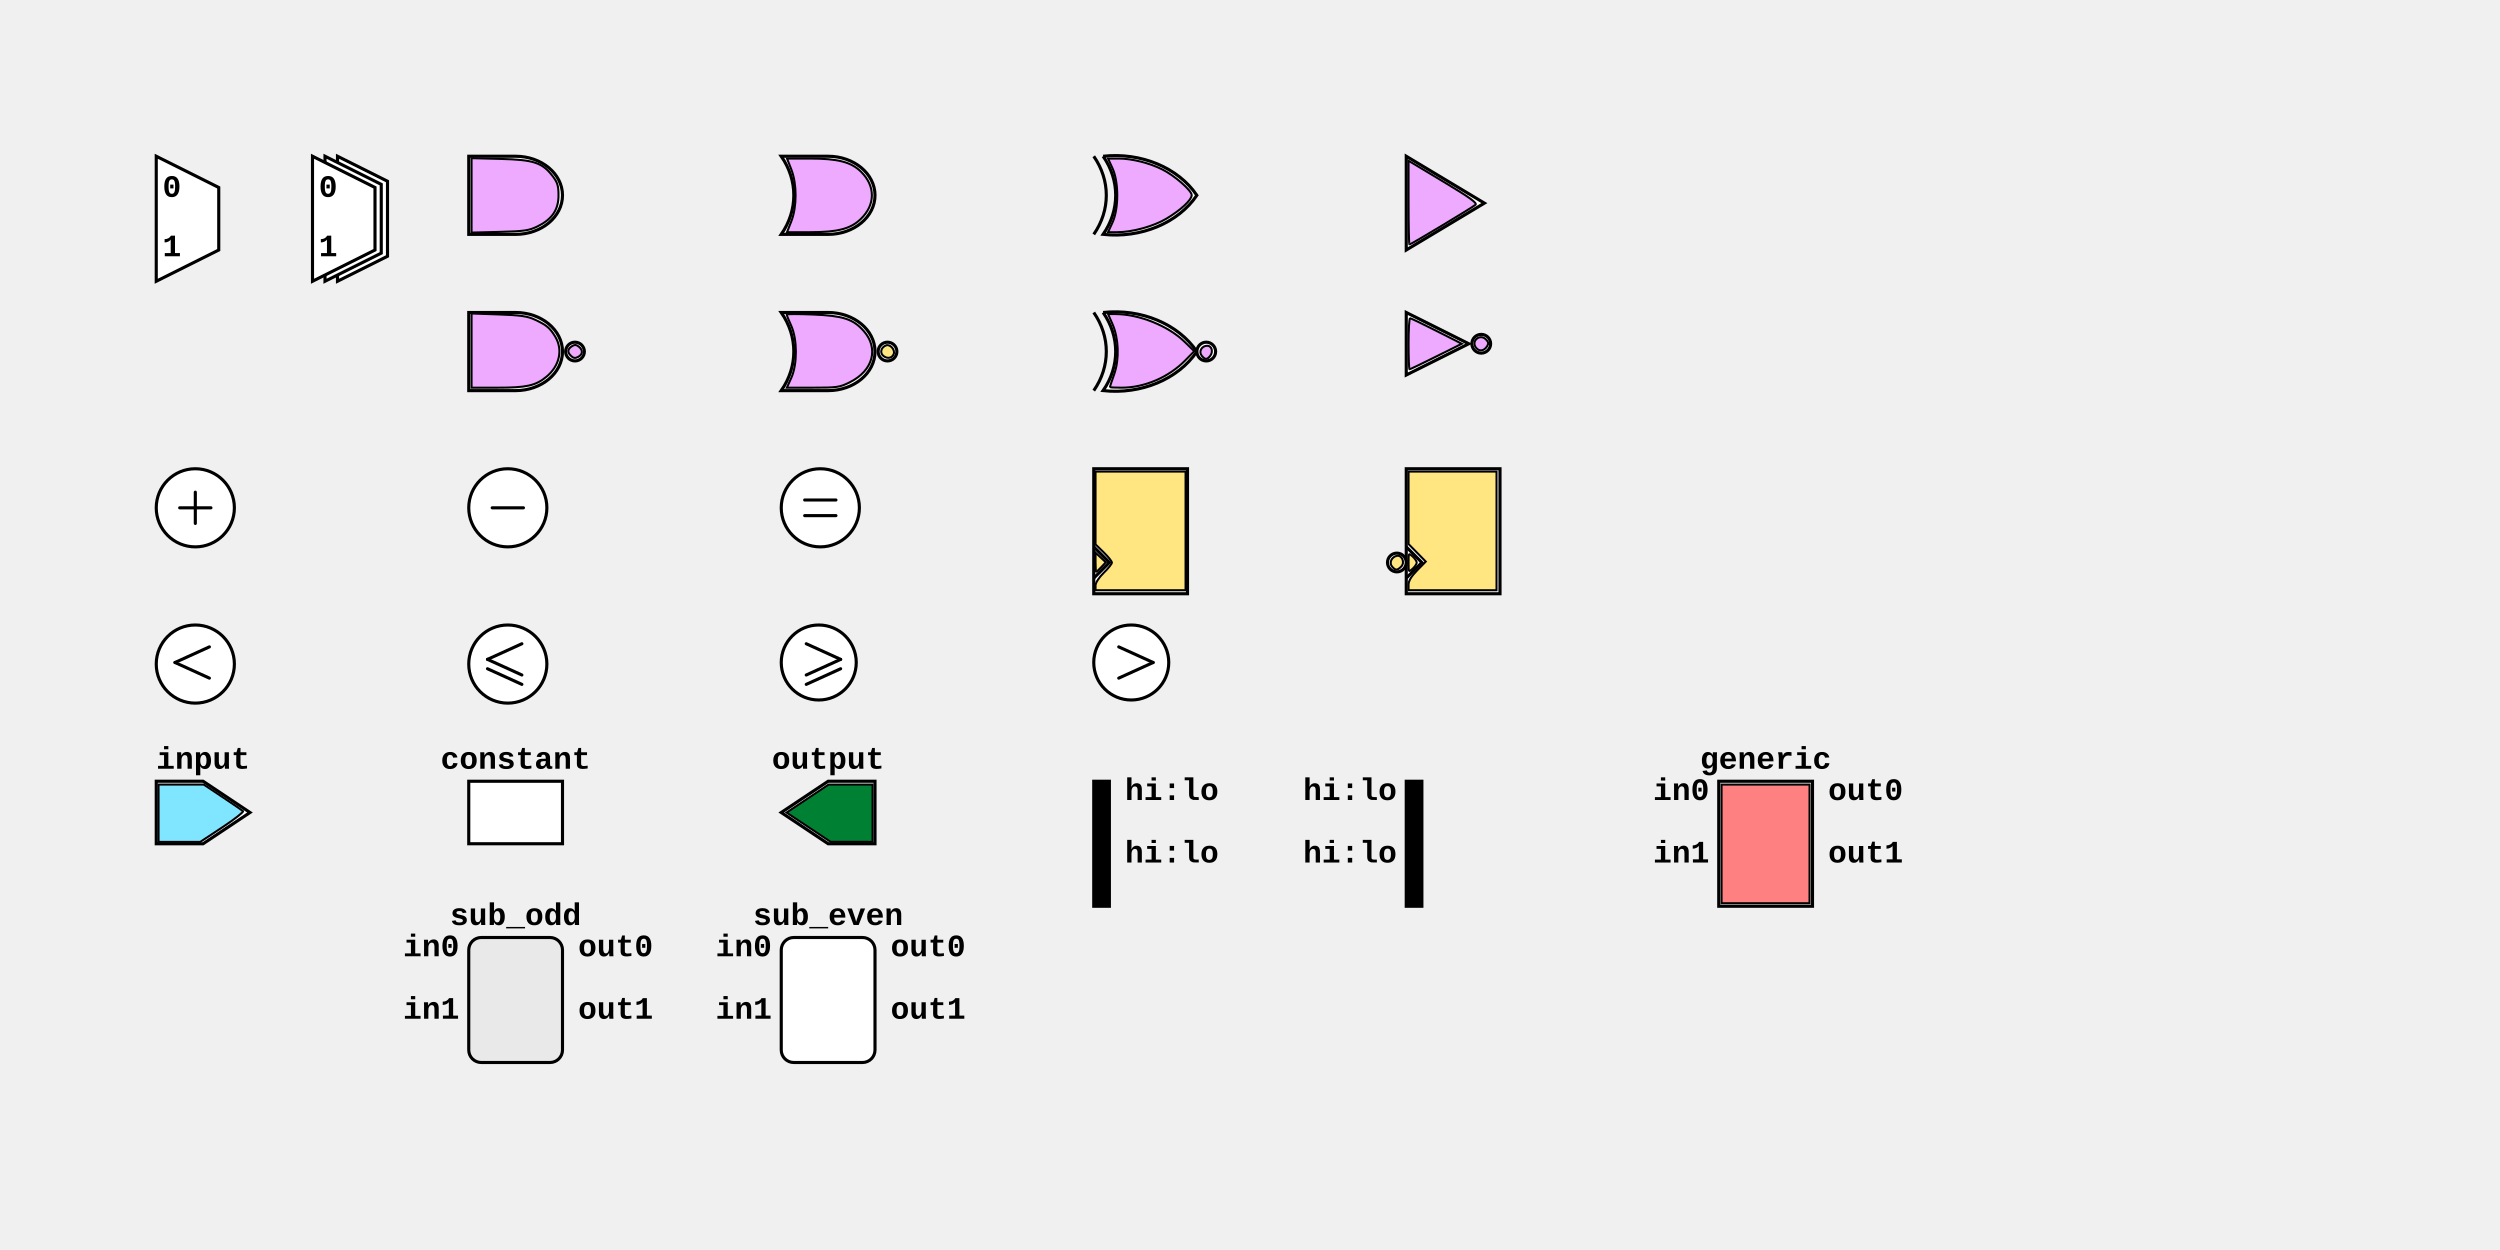
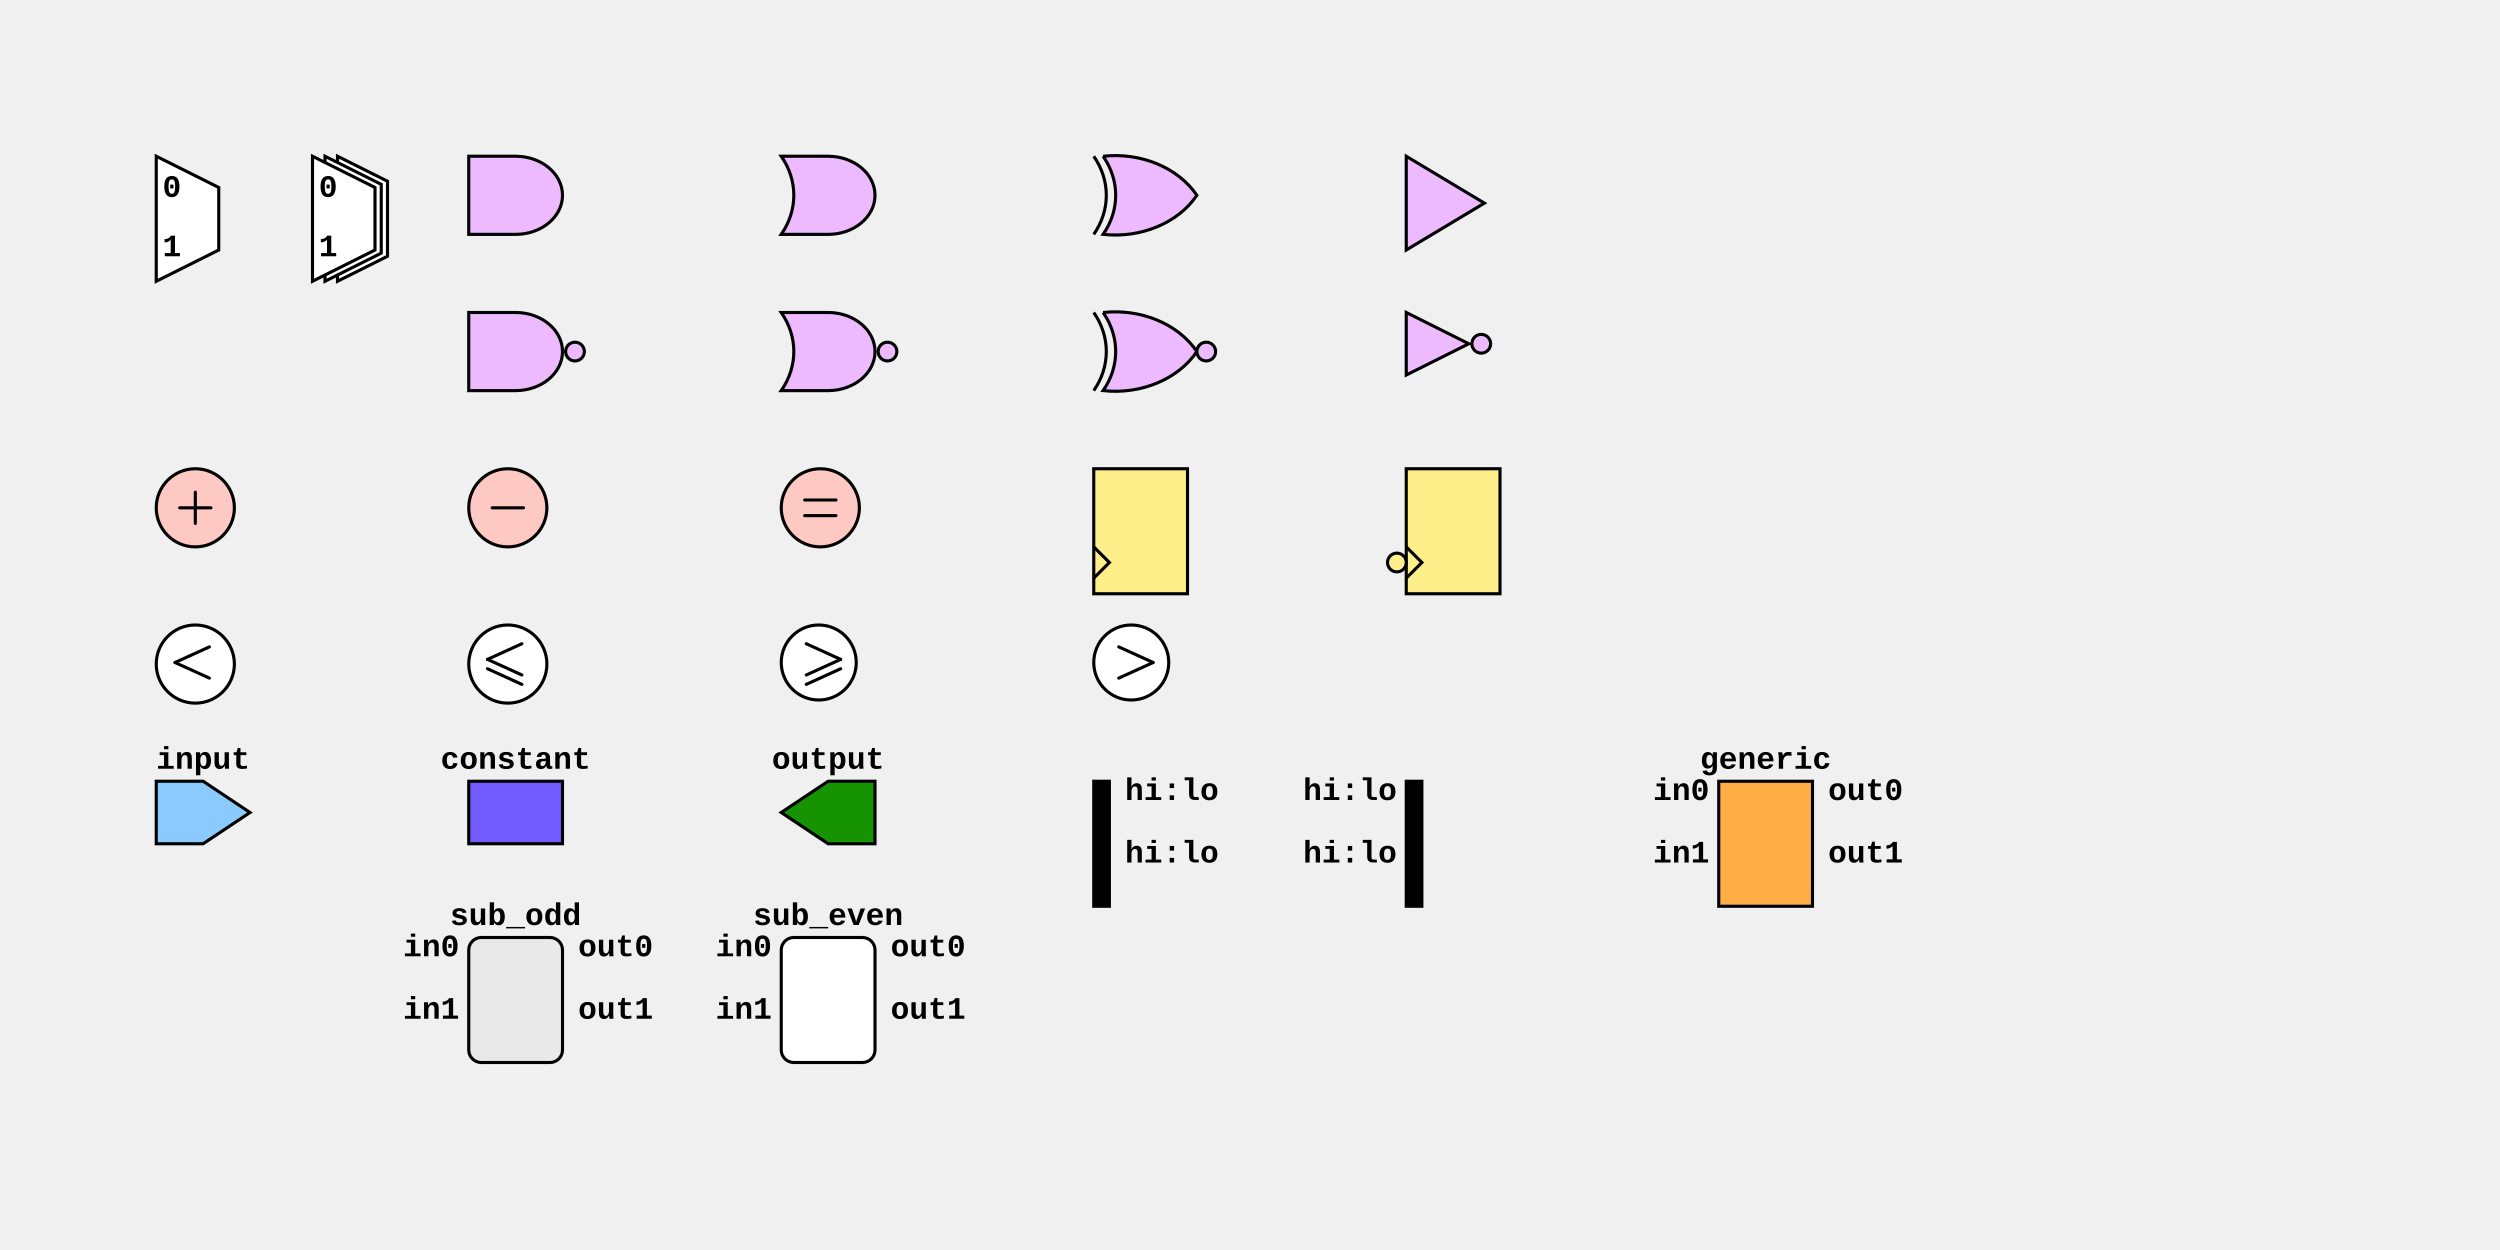
- <svg xmlns="http://www.w3.org/2000/svg" xmlns:ns1="https://github.com/nturley/netlistsvg" width="800" height="400" version="1.1" id="svg378">
-   <defs id="defs382" />
+ <svg xmlns="http://www.w3.org/2000/svg" xmlns:ns1="https://github.com/nturley/netlistsvg" width="800" height="400">
  <ns1:properties>
    <ns1:layoutEngine org.eclipse.elk.layered.spacing.nodeNodeBetweenLayers="35" org.eclipse.elk.spacing.nodeNode="35" org.eclipse.elk.layered.layering.strategy="LONGEST_PATH" />
    <ns1:low_priority_alias val="$dff" />
  </ns1:properties>
-   <style id="style2">
+   <style>
svg {
  stroke:#000;
  fill:none;
}
text {
  fill:#000;
  stroke:none;
  font-size:10px;
  font-weight: bold;
  font-family: "Courier New", monospace;
}
line {
    stroke-linecap: round;
}
.nodelabel {
  text-anchor: middle;
}
.inputPortLabel {
  text-anchor: end;
}
.splitjoinBody {
  fill:#000;
}
</style>
-   <g ns1:type="mux" transform="translate(50, 50)" ns1:width="20" ns1:height="40" id="g18">
+   <g ns1:type="mux" transform="translate(50, 50)" ns1:width="20" ns1:height="40">
    <ns1:alias val="$pmux" />
    <ns1:alias val="$mux" />
    <ns1:alias val="$_MUX_" />
-     <path d="M0,0 L20,10 L20,30 L0,40 Z" fill="#ffffff" class="$cell_id" id="path4" />
-     <text x="5" y="32" class="nodelabel $cell_id" ns1:attribute="" id="text6">1</text>
-     <text x="5" y="13" class="nodelabel $cell_id" ns1:attribute="" id="text8">0</text>
-     <g ns1:x="0" ns1:y="10" ns1:pid="A" id="g10" />
-     <g ns1:x="0" ns1:y="30" ns1:pid="B" id="g12" />
-     <g ns1:x="10" ns1:y="35" ns1:pid="S" id="g14" />
-     <g ns1:x="20" ns1:y="20" ns1:pid="Y" id="g16" />
-   </g>
-   <g ns1:type="mux-bus" transform="translate(100, 50)" ns1:width="24" ns1:height="40" id="g38">
+     <path d="M0,0 L20,10 L20,30 L0,40 Z" fill="#ffffff" class="$cell_id" />
+     <text x="5" y="32" class="nodelabel $cell_id" ns1:attribute="">1</text>
+     <text x="5" y="13" class="nodelabel $cell_id" ns1:attribute="">0</text>
+     <g ns1:x="0" ns1:y="10" ns1:pid="A" />
+     <g ns1:x="0" ns1:y="30" ns1:pid="B" />
+     <g ns1:x="10" ns1:y="35" ns1:pid="S" />
+     <g ns1:x="20" ns1:y="20" ns1:pid="Y" />
+   </g>
+   <g ns1:type="mux-bus" transform="translate(100, 50)" ns1:width="24" ns1:height="40">
    <ns1:alias val="$pmux-bus" />
    <ns1:alias val="$mux-bus" />
    <ns1:alias val="$_MUX_-bus" />
-     <path d="M8,2 L8,0 L24,8 L24,32 L8,40 L8,38" fill="#ffffff" class="$cell_id" id="path20" />
-     <path d="M4,2 L4,0 L22,9 L22,31 L4,40 L4,38" fill="#ffffff" class="$cell_id" id="path22" />
-     <path d="M0,0 L20,10 L20,30 L0,40 Z" fill="#ffffff" class="$cell_id" id="path24" />
-     <text x="5" y="32" class="nodelabel $cell_id" ns1:attribute="" id="text26">1</text>
-     <text x="5" y="13" class="nodelabel $cell_id" ns1:attribute="" id="text28">0</text>
-     <g ns1:x="-1" ns1:y="10" ns1:pid="A" id="g30" />
-     <g ns1:x="-1" ns1:y="30" ns1:pid="B" id="g32" />
-     <g ns1:x="12" ns1:y="38" ns1:pid="S" id="g34" />
-     <g ns1:x="24.5" ns1:y="20" ns1:pid="Y" id="g36" />
-   </g>
-   <g ns1:type="tribuf" transform="translate(450, 50)" ns1:width="15" ns1:height="30" id="g48">
+     <path d="M8,2 L8,0 L24,8 L24,32 L8,40 L8,38" fill="#ffffff" class="$cell_id" />
+     <path d="M4,2 L4,0 L22,9 L22,31 L4,40 L4,38" fill="#ffffff" class="$cell_id" />
+     <path d="M0,0 L20,10 L20,30 L0,40 Z" fill="#ffffff" class="$cell_id" />
+     <text x="5" y="32" class="nodelabel $cell_id" ns1:attribute="">1</text>
+     <text x="5" y="13" class="nodelabel $cell_id" ns1:attribute="">0</text>
+     <g ns1:x="-1" ns1:y="10" ns1:pid="A" />
+     <g ns1:x="-1" ns1:y="30" ns1:pid="B" />
+     <g ns1:x="12" ns1:y="38" ns1:pid="S" />
+     <g ns1:x="24.5" ns1:y="20" ns1:pid="Y" />
+   </g>
+   <g ns1:type="tribuf" transform="translate(450, 50)" ns1:width="15" ns1:height="30">
    <ns1:alias val="$tribuf" />
    <ns1:alias val="$_TRIBUF_" />
    <ns1:alias val="tribuf-bus" />
    <ns1:alias val="$tribuf-bus" />
    <ns1:alias val="$_TRIBUF_-bus" />
-     <path d="M0,0 L25,15 L0,30 Z" fill="#ffffff" class="$cell_id" id="path40" />
-     <g ns1:x="0" ns1:y="15" ns1:pid="A" id="g42" />
-     <g ns1:x="11" ns1:y="6" ns1:pid="EN" id="g44" />
-     <g ns1:x="25" ns1:y="15" ns1:pid="Y" id="g46" />
-   </g>
-   <g ns1:type="and" transform="translate(150,50)" ns1:width="30" ns1:height="25" id="g58">
+     <path d="M0,0 L25,15 L0,30 Z" fill="#eebaff" class="$cell_id" />
+     <g ns1:x="0" ns1:y="15" ns1:pid="A" />
+     <g ns1:x="11" ns1:y="6" ns1:pid="EN" />
+     <g ns1:x="25" ns1:y="15" ns1:pid="Y" />
+   </g>
+   <g ns1:type="and" transform="translate(150,50)" ns1:width="30" ns1:height="25">
    <ns1:alias val="$and" />
    <ns1:alias val="$logic_and" />
    <ns1:alias val="$_AND_" />
-     <path d="M0,0 L0,25 L15,25 A15 12.5 0 0 0 15,0 Z" fill="#ffffff" class="$cell_id" id="path50" />
-     <g ns1:x="0" ns1:y="5" ns1:pid="A" id="g52" />
-     <g ns1:x="0" ns1:y="20" ns1:pid="B" id="g54" />
-     <g ns1:x="30" ns1:y="12.5" ns1:pid="Y" id="g56" />
-   </g>
-   <g ns1:type="nand" transform="translate(150,100)" ns1:width="30" ns1:height="25" id="g70">
+     <path d="M0,0 L0,25 L15,25 A15 12.5 0 0 0 15,0 Z" fill="#eebaff" class="$cell_id" />
+     <g ns1:x="0" ns1:y="5" ns1:pid="A" />
+     <g ns1:x="0" ns1:y="20" ns1:pid="B" />
+     <g ns1:x="30" ns1:y="12.5" ns1:pid="Y" />
+   </g>
+   <g ns1:type="nand" transform="translate(150,100)" ns1:width="30" ns1:height="25">
    <ns1:alias val="$nand" />
    <ns1:alias val="$logic_nand" />
    <ns1:alias val="$_NAND_" />
    <ns1:alias val="$_ANDNOT_" />
-     <path d="M0,0 L0,25 L15,25 A15 12.5 0 0 0 15,0 Z" fill="#ffffff" class="$cell_id" id="path60" />
-     <circle cx="34" cy="12.5" r="3" fill="#ffffff" class="$cell_id" id="circle62" />
-     <g ns1:x="0" ns1:y="5" ns1:pid="A" id="g64" />
-     <g ns1:x="0" ns1:y="20" ns1:pid="B" id="g66" />
-     <g ns1:x="36" ns1:y="12.5" ns1:pid="Y" id="g68" />
-   </g>
-   <g ns1:type="or" transform="translate(250,50)" ns1:width="30" ns1:height="25" id="g80">
+     <path d="M0,0 L0,25 L15,25 A15 12.5 0 0 0 15,0 Z" fill="#eebaff" class="$cell_id" />
+     <circle cx="34" cy="12.5" r="3" fill="#eebaff" class="$cell_id" />
+     <g ns1:x="0" ns1:y="5" ns1:pid="A" />
+     <g ns1:x="0" ns1:y="20" ns1:pid="B" />
+     <g ns1:x="36" ns1:y="12.5" ns1:pid="Y" />
+   </g>
+   <g ns1:type="or" transform="translate(250,50)" ns1:width="30" ns1:height="25">
    <ns1:alias val="$or" />
    <ns1:alias val="$logic_or" />
    <ns1:alias val="$_OR_" />
-     <path d="M0,25 L0,25 L15,25 A15 12.5 0 0 0 15,0 L0,0 A30 25 0 0 1 0,25 Z" fill="#ffffff" class="$cell_id" id="path72" />
-     <g ns1:x="2" ns1:y="5" ns1:pid="A" id="g74" />
-     <g ns1:x="2" ns1:y="20" ns1:pid="B" id="g76" />
-     <g ns1:x="30" ns1:y="12.5" ns1:pid="Y" id="g78" />
-   </g>
-   <g ns1:type="reduce_nor" transform="translate(250, 100)" ns1:width="33" ns1:height="25" id="g92">
+     <path d="M0,25 L0,25 L15,25 A15 12.5 0 0 0 15,0 L0,0 A30 25 0 0 1 0,25 Z" fill="#eebaff" class="$cell_id" />
+     <g ns1:x="2" ns1:y="5" ns1:pid="A" />
+     <g ns1:x="2" ns1:y="20" ns1:pid="B" />
+     <g ns1:x="30" ns1:y="12.5" ns1:pid="Y" />
+   </g>
+   <g ns1:type="reduce_nor" transform="translate(250, 100)" ns1:width="33" ns1:height="25">
    <ns1:alias val="$nor" />
    <ns1:alias val="$reduce_nor" />
    <ns1:alias val="$_NOR_" />
    <ns1:alias val="$_ORNOT_" />
-     <path d="M0,25 L0,25 L15,25 A15 12.5 0 0 0 15,0 L0,0 A30 25 0 0 1 0,25 Z" fill="#ffffff" class="$cell_id" id="path82" />
-     <circle cx="34" cy="12.5" r="3" fill="#ffffff" class="$cell_id" id="circle84" />
-     <g ns1:x="2" ns1:y="5" ns1:pid="A" id="g86" />
-     <g ns1:x="2" ns1:y="20" ns1:pid="B" id="g88" />
-     <g ns1:x="36" ns1:y="12.5" ns1:pid="Y" id="g90" />
-   </g>
-   <g ns1:type="reduce_xor" transform="translate(350, 50)" ns1:width="33" ns1:height="25" id="g104">
+     <path d="M0,25 L0,25 L15,25 A15 12.5 0 0 0 15,0 L0,0 A30 25 0 0 1 0,25 Z" fill="#eebaff" class="$cell_id" />
+     <circle cx="34" cy="12.5" r="3" fill="#eebaff" class="$cell_id" />
+     <g ns1:x="2" ns1:y="5" ns1:pid="A" />
+     <g ns1:x="2" ns1:y="20" ns1:pid="B" />
+     <g ns1:x="36" ns1:y="12.5" ns1:pid="Y" />
+   </g>
+   <g ns1:type="reduce_xor" transform="translate(350, 50)" ns1:width="33" ns1:height="25">
    <ns1:alias val="$xor" />
    <ns1:alias val="$reduce_xor" />
    <ns1:alias val="$_XOR_" />
-     <path d="M3,0 A30 25 0 0 1 3,25 A30 25 0 0 0 33,12.5 A30 25 0 0 0 3,0" fill="#ffffff" class="$cell_id" id="path94" />
-     <path d="M0,0 A30 25 0 0 1 0,25" class="$cell_id" id="path96" />
-     <g ns1:x="2" ns1:y="5" ns1:pid="A" id="g98" />
-     <g ns1:x="2" ns1:y="20" ns1:pid="B" id="g100" />
-     <g ns1:x="33" ns1:y="12.5" ns1:pid="Y" id="g102" />
-   </g>
-   <g ns1:type="reduce_nxor" transform="translate(350, 100)" ns1:width="33" ns1:height="25" id="g118">
+     <path d="M3,0 A30 25 0 0 1 3,25 A30 25 0 0 0 33,12.5 A30 25 0 0 0 3,0" fill="#eebaff" class="$cell_id" />
+     <path d="M0,0 A30 25 0 0 1 0,25" class="$cell_id" />
+     <g ns1:x="2" ns1:y="5" ns1:pid="A" />
+     <g ns1:x="2" ns1:y="20" ns1:pid="B" />
+     <g ns1:x="33" ns1:y="12.5" ns1:pid="Y" />
+   </g>
+   <g ns1:type="reduce_nxor" transform="translate(350, 100)" ns1:width="33" ns1:height="25">
    <ns1:alias val="$xnor" />
    <ns1:alias val="$reduce_xnor" />
    <ns1:alias val="$_XNOR_" />
-     <path d="M3,0 A30 25 0 0 1 3,25 A30 25 0 0 0 33,12.5 A30 25 0 0 0 3,0" fill="#ffffff" class="$cell_id" id="path106" />
-     <path d="M0,0 A30 25 0 0 1 0,25" class="$cell_id" id="path108" />
-     <circle cx="36" cy="12.5" r="3" fill="#ffffff" class="$cell_id" id="circle110" />
-     <g ns1:x="2" ns1:y="5" ns1:pid="A" id="g112" />
-     <g ns1:x="2" ns1:y="20" ns1:pid="B" id="g114" />
-     <g ns1:x="38" ns1:y="12.5" ns1:pid="Y" id="g116" />
-   </g>
-   <g ns1:type="not" transform="translate(450,100)" ns1:width="30" ns1:height="20" id="g128">
+     <path d="M3,0 A30 25 0 0 1 3,25 A30 25 0 0 0 33,12.5 A30 25 0 0 0 3,0" fill="#eebaff" class="$cell_id" />
+     <path d="M0,0 A30 25 0 0 1 0,25" class="$cell_id" />
+     <circle cx="36" cy="12.5" r="3" fill="#eebaff" class="$cell_id" />
+     <g ns1:x="2" ns1:y="5" ns1:pid="A" />
+     <g ns1:x="2" ns1:y="20" ns1:pid="B" />
+     <g ns1:x="38" ns1:y="12.5" ns1:pid="Y" />
+   </g>
+   <g ns1:type="not" transform="translate(450,100)" ns1:width="30" ns1:height="20">
    <ns1:alias val="$_NOT_" />
    <ns1:alias val="$not" />
    <ns1:alias val="$logic_not" />
-     <path d="M0,0 L0,20 L20,10 Z" fill="#ffffff" class="$cell_id" id="path120" />
-     <circle cx="24" cy="10" r="3" fill="#ffffff" class="$cell_id" id="circle122" />
-     <g ns1:x="-1" ns1:y="10" ns1:pid="A" id="g124" />
-     <g ns1:x="27" ns1:y="10" ns1:pid="Y" id="g126" />
-   </g>
-   <g ns1:type="add" transform="translate(50, 150)" ns1:width="25" ns1:height="25" id="g142">
+     <path d="M0,0 L0,20 L20,10 Z" fill="#eebaff" class="$cell_id" />
+     <circle cx="24" cy="10" r="3" fill="#eebaff" class="$cell_id" />
+     <g ns1:x="-1" ns1:y="10" ns1:pid="A" />
+     <g ns1:x="27" ns1:y="10" ns1:pid="Y" />
+   </g>
+   <g ns1:type="add" transform="translate(50, 150)" ns1:width="25" ns1:height="25">
    <ns1:alias val="$add" />
-     <circle r="12.5" cx="12.5" cy="12.5" fill="#ffffff" class="$cell_id" id="circle130" />
-     <line x1="7.5" x2="17.5" y1="12.5" y2="12.5" class="$cell_id" id="line132" />
-     <line x1="12.5" x2="12.5" y1="7.5" y2="17.5" class="$cell_id" id="line134" />
-     <g ns1:x="2" ns1:y="5" ns1:pid="A" id="g136" />
-     <g ns1:x="2" ns1:y="20" ns1:pid="B" id="g138" />
-     <g ns1:x="26" ns1:y="12.5" ns1:pid="Y" id="g140" />
-   </g>
-   <g ns1:type="sub" transform="translate(150,150)" ns1:width="25" ns1:height="25" id="g154">
+     <circle r="12.5" cx="12.5" cy="12.5" fill="#ffc9c3" class="$cell_id" />
+     <line x1="7.5" x2="17.5" y1="12.5" y2="12.5" class="$cell_id" />
+     <line x1="12.5" x2="12.5" y1="7.5" y2="17.5" class="$cell_id" />
+     <g ns1:x="2" ns1:y="5" ns1:pid="A" />
+     <g ns1:x="2" ns1:y="20" ns1:pid="B" />
+     <g ns1:x="26" ns1:y="12.5" ns1:pid="Y" />
+   </g>
+   <g ns1:type="sub" transform="translate(150,150)" ns1:width="25" ns1:height="25">
    <ns1:alias val="$sub" />
-     <circle r="12.5" cx="12.5" cy="12.5" fill="#ffffff" class="$cell_id" id="circle144" />
-     <line x1="7.5" x2="17.5" y1="12.5" y2="12.5" class="$cell_id" id="line146" />
-     <g ns1:x="2" ns1:y="5" ns1:pid="A" id="g148" />
-     <g ns1:x="2" ns1:y="20" ns1:pid="B" id="g150" />
-     <g ns1:x="25" ns1:y="12.5" ns1:pid="Y" id="g152" />
-   </g>
-   <g ns1:type="eq" transform="translate(250,150)" ns1:width="25" ns1:height="25" id="g168">
+     <circle r="12.5" cx="12.5" cy="12.5" fill="#ffc9c3" class="$cell_id" />
+     <line x1="7.5" x2="17.5" y1="12.5" y2="12.5" class="$cell_id" />
+     <g ns1:x="2" ns1:y="5" ns1:pid="A" />
+     <g ns1:x="2" ns1:y="20" ns1:pid="B" />
+     <g ns1:x="25" ns1:y="12.5" ns1:pid="Y" />
+   </g>
+   <g ns1:type="eq" transform="translate(250,150)" ns1:width="25" ns1:height="25">
    <ns1:alias val="$eq" />
-     <circle r="12.5" cx="12.5" cy="12.5" fill="#ffffff" class="$cell_id" id="circle156" />
-     <line x1="7.5" x2="17.5" y1="10" y2="10" class="$cell_id" id="line158" />
-     <line x1="7.5" x2="17.5" y1="15" y2="15" class="$cell_id" id="line160" />
-     <g ns1:x="2" ns1:y="5" ns1:pid="A" id="g162" />
-     <g ns1:x="2" ns1:y="20" ns1:pid="B" id="g164" />
-     <g ns1:x="25" ns1:y="12.5" ns1:pid="Y" id="g166" />
-   </g>
-   <g ns1:type="dff" transform="translate(350,150)" ns1:width="30" ns1:height="40" id="g182">
+     <circle r="12.5" cx="12.5" cy="12.5" fill="#ffc9c3" class="$cell_id" />
+     <line x1="7.5" x2="17.5" y1="10" y2="10" class="$cell_id" />
+     <line x1="7.5" x2="17.5" y1="15" y2="15" class="$cell_id" />
+     <g ns1:x="2" ns1:y="5" ns1:pid="A" />
+     <g ns1:x="2" ns1:y="20" ns1:pid="B" />
+     <g ns1:x="25" ns1:y="12.5" ns1:pid="Y" />
+   </g>
+   <g ns1:type="dff" transform="translate(350,150)" ns1:width="30" ns1:height="40">
    <ns1:alias val="$dff" />
    <ns1:alias val="$_DFF_" />
    <ns1:alias val="$_DFF_P_" />
    <ns1:alias val="dff-bus" />
    <ns1:alias val="$dff-bus" />
    <ns1:alias val="$_DFF_-bus" />
    <ns1:alias val="$_DFF_P_-bus" />
-     <rect width="30" height="40" x="0" y="0" fill="#ffffff" class="$cell_id" id="rect170" />
-     <path d="M0,35 L5,30 L0,25" class="$cell_id" id="path172" />
-     <g ns1:x="31" ns1:y="10" ns1:pid="Q" id="g174" />
-     <g ns1:x="-1" ns1:y="30" ns1:pid="CLK" id="g176" />
-     <g ns1:x="-1" ns1:y="30" ns1:pid="C" id="g178" />
-     <g ns1:x="-1" ns1:y="10" ns1:pid="D" id="g180" />
-   </g>
-   <g ns1:type="dffn" transform="translate(450,150)" ns1:width="30" ns1:height="40" id="g198">
+     <rect width="30" height="40" x="0" y="0" fill="#ffef8b" class="$cell_id" />
+     <path d="M0,35 L5,30 L0,25" class="$cell_id" />
+     <g ns1:x="31" ns1:y="10" ns1:pid="Q" />
+     <g ns1:x="-1" ns1:y="30" ns1:pid="CLK" />
+     <g ns1:x="-1" ns1:y="30" ns1:pid="C" />
+     <g ns1:x="-1" ns1:y="10" ns1:pid="D" />
+   </g>
+   <g ns1:type="dffn" transform="translate(450,150)" ns1:width="30" ns1:height="40">
    <ns1:alias val="$_DFF_N_" />
    <ns1:alias val="dffn-bus" />
    <ns1:alias val="$_DFF_N_-bus" />
-     <rect width="30" height="40" x="0" y="0" fill="#ffffff" class="$cell_id" id="rect184" />
-     <path d="M0,35 L5,30 L0,25" class="$cell_id" id="path186" />
-     <circle cx="-3" cy="30" r="3" fill="#ffffff" class="$cell_id" id="circle188" />
-     <g ns1:x="30" ns1:y="10" ns1:pid="Q" id="g190" />
-     <g ns1:x="-6" ns1:y="30" ns1:pid="CLK" id="g192" />
-     <g ns1:x="-6" ns1:y="30" ns1:pid="C" id="g194" />
-     <g ns1:x="0" ns1:y="10" ns1:pid="D" id="g196" />
-   </g>
-   <g ns1:type="lt" transform="translate(50,200)" ns1:width="25" ns1:height="25" id="g212">
+     <rect width="30" height="40" x="0" y="0" fill="#ffef8b" class="$cell_id" />
+     <path d="M0,35 L5,30 L0,25" class="$cell_id" />
+     <circle cx="-3" cy="30" r="3" fill="#ffef8b" class="$cell_id" />
+     <g ns1:x="30" ns1:y="10" ns1:pid="Q" />
+     <g ns1:x="-6" ns1:y="30" ns1:pid="CLK" />
+     <g ns1:x="-6" ns1:y="30" ns1:pid="C" />
+     <g ns1:x="0" ns1:y="10" ns1:pid="D" />
+   </g>
+   <g ns1:type="lt" transform="translate(50,200)" ns1:width="25" ns1:height="25">
    <ns1:alias val="$lt" />
-     <circle r="12.5" cx="12.5" cy="12.5" fill="#ffffff" class="$cell_id" id="circle200" />
-     <line x1="6" x2="17" y1="12" y2="7" class="$cell_id" id="line202" />
-     <line x1="6" x2="17" y1="12" y2="17" class="$cell_id" id="line204" />
-     <g ns1:x="2" ns1:y="5" ns1:pid="A" id="g206" />
-     <g ns1:x="2" ns1:y="20" ns1:pid="B" id="g208" />
-     <g ns1:x="25" ns1:y="12.5" ns1:pid="Y" id="g210" />
-   </g>
-   <g ns1:type="le" transform="translate(150,200)" ns1:width="25" ns1:height="25" id="g228">
+     <circle r="12.5" cx="12.5" cy="12.5" fill="#ffffff" class="$cell_id" />
+     <line x1="6" x2="17" y1="12" y2="7" class="$cell_id" />
+     <line x1="6" x2="17" y1="12" y2="17" class="$cell_id" />
+     <g ns1:x="2" ns1:y="5" ns1:pid="A" />
+     <g ns1:x="2" ns1:y="20" ns1:pid="B" />
+     <g ns1:x="25" ns1:y="12.5" ns1:pid="Y" />
+   </g>
+   <g ns1:type="le" transform="translate(150,200)" ns1:width="25" ns1:height="25">
    <ns1:alias val="$le" />
-     <circle r="12.5" cx="12.5" cy="12.5" fill="#ffffff" class="$cell_id" id="circle214" />
-     <line x1="6" x2="17" y1="11" y2="6" class="$cell_id" id="line216" />
-     <line x1="6" x2="17" y1="11" y2="16" class="$cell_id" id="line218" />
-     <line x1="6" x2="17" y1="14" y2="19" class="$cell_id" id="line220" />
-     <g ns1:x="2" ns1:y="5" ns1:pid="A" id="g222" />
-     <g ns1:x="2" ns1:y="20" ns1:pid="B" id="g224" />
-     <g ns1:x="25" ns1:y="12.5" ns1:pid="Y" id="g226" />
-   </g>
-   <g ns1:type="ge" transform="translate(250,200)" ns1:width="25" ns1:height="25" id="g244">
+     <circle r="12.5" cx="12.5" cy="12.5" fill="#ffffff" class="$cell_id" />
+     <line x1="6" x2="17" y1="11" y2="6" class="$cell_id" />
+     <line x1="6" x2="17" y1="11" y2="16" class="$cell_id" />
+     <line x1="6" x2="17" y1="14" y2="19" class="$cell_id" />
+     <g ns1:x="2" ns1:y="5" ns1:pid="A" />
+     <g ns1:x="2" ns1:y="20" ns1:pid="B" />
+     <g ns1:x="25" ns1:y="12.5" ns1:pid="Y" />
+   </g>
+   <g ns1:type="ge" transform="translate(250,200)" ns1:width="25" ns1:height="25">
    <ns1:alias val="$ge" />
-     <circle r="12" cx="12" cy="12" fill="#ffffff" class="$cell_id" id="circle230" />
-     <line x1="8" x2="19" y1="6" y2="11" class="$cell_id" id="line232" />
-     <line x1="8" x2="19" y1="16" y2="11" class="$cell_id" id="line234" />
-     <line x1="8" x2="19" y1="19" y2="14" class="$cell_id" id="line236" />
-     <g ns1:x="2" ns1:y="5" ns1:pid="A" id="g238" />
-     <g ns1:x="2" ns1:y="20" ns1:pid="B" id="g240" />
-     <g ns1:x="25" ns1:y="12.5" ns1:pid="Y" id="g242" />
-   </g>
-   <g ns1:type="gt" transform="translate(350,200)" ns1:width="25" ns1:height="25" id="g258">
+     <circle r="12" cx="12" cy="12" fill="#ffffff" class="$cell_id" />
+     <line x1="8" x2="19" y1="6" y2="11" class="$cell_id" />
+     <line x1="8" x2="19" y1="16" y2="11" class="$cell_id" />
+     <line x1="8" x2="19" y1="19" y2="14" class="$cell_id" />
+     <g ns1:x="2" ns1:y="5" ns1:pid="A" />
+     <g ns1:x="2" ns1:y="20" ns1:pid="B" />
+     <g ns1:x="25" ns1:y="12.5" ns1:pid="Y" />
+   </g>
+   <g ns1:type="gt" transform="translate(350,200)" ns1:width="25" ns1:height="25">
    <ns1:alias val="$gt" />
-     <circle r="12" cx="12" cy="12" fill="#ffffff" class="$cell_id" id="circle246" />
-     <line x1="8" x2="19" y1="7" y2="12" class="$cell_id" id="line248" />
-     <line x1="8" x2="19" y1="17" y2="12" class="$cell_id" id="line250" />
-     <g ns1:x="2" ns1:y="5" ns1:pid="A" id="g252" />
-     <g ns1:x="2" ns1:y="20" ns1:pid="B" id="g254" />
-     <g ns1:x="25" ns1:y="12.5" ns1:pid="Y" id="g256" />
-   </g>
-   <g ns1:type="inputExt" transform="translate(50,250)" ns1:width="30" ns1:height="20" id="g266">
-     <text x="15" y="-4" class="nodelabel $cell_id" ns1:attribute="ref" id="text260">input</text>
+     <circle r="12" cx="12" cy="12" fill="#ffffff" class="$cell_id" />
+     <line x1="8" x2="19" y1="7" y2="12" class="$cell_id" />
+     <line x1="8" x2="19" y1="17" y2="12" class="$cell_id" />
+     <g ns1:x="2" ns1:y="5" ns1:pid="A" />
+     <g ns1:x="2" ns1:y="20" ns1:pid="B" />
+     <g ns1:x="25" ns1:y="12.5" ns1:pid="Y" />
+   </g>
+   <g ns1:type="inputExt" transform="translate(50,250)" ns1:width="30" ns1:height="20">
+     <text x="15" y="-4" class="nodelabel $cell_id" ns1:attribute="ref">input</text>
    <ns1:alias val="$_inputExt_" />
-     <path d="M0,0 L0,20 L15,20 L30,10 L15,0 Z" fill="#ffffff" class="$cell_id" id="path262" />
-     <g ns1:x="30" ns1:y="10" ns1:pid="Y" id="g264" />
-   </g>
-   <g ns1:type="constant" transform="translate(150,250)" ns1:width="30" ns1:height="20" id="g274">
-     <text x="15" y="-4" class="nodelabel $cell_id" ns1:attribute="ref" id="text268">constant</text>
+     <path d="M0,0 L0,20 L15,20 L30,10 L15,0 Z" fill="#8bcaff" class="$cell_id" />
+     <g ns1:x="30" ns1:y="10" ns1:pid="Y" />
+   </g>
+   <g ns1:type="constant" transform="translate(150,250)" ns1:width="30" ns1:height="20">
+     <text x="15" y="-4" class="nodelabel $cell_id" ns1:attribute="ref">constant</text>
    <ns1:alias val="$_constant_" />
-     <rect width="30" height="20" fill="#ffffff" class="$cell_id" id="rect270" />
-     <g ns1:x="31" ns1:y="10" ns1:pid="Y" id="g272" />
-   </g>
-   <g ns1:type="outputExt" transform="translate(250,250)" ns1:width="30" ns1:height="20" id="g282">
-     <text x="15" y="-4" class="nodelabel $cell_id" ns1:attribute="ref" id="text276">output</text>
+     <rect width="30" height="20" fill="#745bff" class="$cell_id" />
+     <g ns1:x="31" ns1:y="10" ns1:pid="Y" />
+   </g>
+   <g ns1:type="outputExt" transform="translate(250,250)" ns1:width="30" ns1:height="20">
+     <text x="15" y="-4" class="nodelabel $cell_id" ns1:attribute="ref">output</text>
    <ns1:alias val="$_outputExt_" />
-     <path d="M30,0 L30,20 L15,20 L0,10 L15,0 Z" fill="#ffffff" class="$cell_id" id="path278" />
-     <g ns1:x="0" ns1:y="10" ns1:pid="A" id="g280" />
-   </g>
-   <g ns1:type="split" transform="translate(350,250)" ns1:width="5" ns1:height="40" id="g296">
-     <rect width="5" height="40" class="splitjoinBody" ns1:generic="body" id="rect284" />
+     <path d="M30,0 L30,20 L15,20 L0,10 L15,0 Z" fill="#169300" class="$cell_id" />
+     <g ns1:x="0" ns1:y="10" ns1:pid="A" />
+   </g>
+   <g ns1:type="split" transform="translate(350,250)" ns1:width="5" ns1:height="40">
+     <rect width="5" height="40" class="splitjoinBody" ns1:generic="body" />
    <ns1:alias val="$_split_" />
-     <g ns1:x="-1" ns1:y="20" ns1:pid="in" id="g286" />
-     <g transform="translate(5, 10)" ns1:x="5" ns1:y="10" ns1:pid="out0" id="g290">
-       <text x="5" y="-4" id="text288">hi:lo</text>
-     </g>
-     <g transform="translate(5, 30)" ns1:x="5" ns1:y="30" ns1:pid="out1" id="g294">
-       <text x="5" y="-4" id="text292">hi:lo</text>
-     </g>
-   </g>
-   <g ns1:type="join" transform="translate(450,250)" ns1:width="5" ns1:height="40" id="g310">
-     <rect width="5" height="40" class="splitjoinBody" ns1:generic="body" id="rect298" />
+     <g ns1:x="-1" ns1:y="20" ns1:pid="in" />
+     <g transform="translate(5, 10)" ns1:x="5" ns1:y="10" ns1:pid="out0">
+       <text x="5" y="-4">hi:lo</text>
+     </g>
+     <g transform="translate(5, 30)" ns1:x="5" ns1:y="30" ns1:pid="out1">
+       <text x="5" y="-4">hi:lo</text>
+     </g>
+   </g>
+   <g ns1:type="join" transform="translate(450,250)" ns1:width="5" ns1:height="40">
+     <rect width="5" height="40" class="splitjoinBody" ns1:generic="body" />
    <ns1:alias val="$_join_" />
-     <g ns1:x="5" ns1:y="20" ns1:pid="out" id="g300" />
-     <g transform="translate(0, 10)" ns1:x="-1" ns1:y="10" ns1:pid="in0" id="g304">
-       <text x="-3" y="-4" class="inputPortLabel" id="text302">hi:lo</text>
-     </g>
-     <g transform="translate(0, 30)" ns1:x="-1" ns1:y="30" ns1:pid="in1" id="g308">
-       <text x="-3" y="-4" class="inputPortLabel" id="text306">hi:lo</text>
-     </g>
-   </g>
-   <g ns1:type="generic" transform="translate(550,250)" ns1:width="30" ns1:height="40" id="g332">
-     <text x="15" y="-4" class="nodelabel $cell_id" ns1:attribute="ref" id="text312">generic</text>
-     <rect width="30" height="40" ns1:generic="body" fill="#ffffff" rx="0" class="$cell_id" id="rect314" />
-     <g transform="translate(30, 10)" ns1:x="30" ns1:y="10" ns1:pid="out0" id="g318">
-       <text x="5" y="-4" style="fill:#000; stroke:none" class="$cell_id" id="text316">out0</text>
-     </g>
-     <g transform="translate(30, 30)" ns1:x="30" ns1:y="30" ns1:pid="out1" id="g322">
-       <text x="5" y="-4" style="fill:#000;stroke:none" class="$cell_id" id="text320">out1</text>
-     </g>
-     <g transform="translate(0, 10)" ns1:x="0" ns1:y="10" ns1:pid="in0" id="g326">
-       <text x="-3" y="-4" class="inputPortLabel $cell_id" id="text324">in0</text>
-     </g>
-     <g transform="translate(0, 30)" ns1:x="0" ns1:y="30" ns1:pid="in1" id="g330">
-       <text x="-3" y="-4" class="inputPortLabel $cell_id" id="text328">in1</text>
-     </g>
-   </g>
-   <g ns1:type="sub_odd" transform="translate(150,300)" ns1:width="30" ns1:height="40" id="g354">
-     <text x="15" y="-4" class="nodelabel $cell_id" ns1:attribute="ref" id="text334">sub_odd</text>
-     <rect width="30" height="40" ns1:generic="body" fill="#e9e9e9" rx="4" class="$cell_id" id="rect336" />
-     <g transform="translate(30, 10)" ns1:x="30" ns1:y="10" ns1:pid="out0" id="g340">
-       <text x="5" y="-4" style="fill:#000; stroke:none" class="$cell_id" id="text338">out0</text>
-     </g>
-     <g transform="translate(30, 30)" ns1:x="30" ns1:y="30" ns1:pid="out1" id="g344">
-       <text x="5" y="-4" style="fill:#000;stroke:none" class="$cell_id" id="text342">out1</text>
-     </g>
-     <g transform="translate(0, 10)" ns1:x="0" ns1:y="10" ns1:pid="in0" id="g348">
-       <text x="-3" y="-4" class="inputPortLabel $cell_id" id="text346">in0</text>
-     </g>
-     <g transform="translate(0, 30)" ns1:x="0" ns1:y="30" ns1:pid="in1" id="g352">
-       <text x="-3" y="-4" class="inputPortLabel $cell_id" id="text350">in1</text>
-     </g>
-   </g>
-   <g ns1:type="sub_even" transform="translate(250,300)" ns1:width="30" ns1:height="40" id="g376">
-     <text x="15" y="-4" class="nodelabel $cell_id" ns1:attribute="ref" id="text356">sub_even</text>
-     <rect width="30" height="40" ns1:generic="body" fill="#ffffff" rx="4" class="$cell_id" id="rect358" />
-     <g transform="translate(30, 10)" ns1:x="30" ns1:y="10" ns1:pid="out0" id="g362">
-       <text x="5" y="-4" style="fill:#000; stroke:none" class="$cell_id" id="text360">out0</text>
-     </g>
-     <g transform="translate(30, 30)" ns1:x="30" ns1:y="30" ns1:pid="out1" id="g366">
-       <text x="5" y="-4" style="fill:#000;stroke:none" class="$cell_id" id="text364">out1</text>
-     </g>
-     <g transform="translate(0, 10)" ns1:x="0" ns1:y="10" ns1:pid="in0" id="g370">
-       <text x="-3" y="-4" class="inputPortLabel $cell_id" id="text368">in0</text>
-     </g>
-     <g transform="translate(0, 30)" ns1:x="0" ns1:y="30" ns1:pid="in1" id="g374">
-       <text x="-3" y="-4" class="inputPortLabel $cell_id" id="text372">in1</text>
-     </g>
-   </g>
-   <path style="fill:#80e5ff;stroke-width:0.655" d="m 50.736,260.229 v -9.165 h 7.226 7.226 l 6.031,4.015 c 3.317,2.208 6.263,4.223 6.547,4.477 0.284,0.254 -2.675,2.571 -6.575,5.15 l -7.091,4.689 H 57.418 50.736 Z" id="path386" />
-   <path style="fill:#008033;stroke-width:0.655" d="m 258.743,264.705 -7.051,-4.682 6.723,-4.478 6.723,-4.478 7.038,-0.001 7.038,-0.001 v 9.165 9.165 l -6.71,-0.004 -6.71,-0.004 z" id="path388" />
-   <path style="fill:#ff8080;stroke-width:0.655" d="m 550.9,270.049 v -18.985 h 14.075 14.075 v 18.985 18.985 h -14.075 -14.075 z" id="path390" />
-   <path style="fill:#eeaaff;stroke-width:0.655" d="M 150.9,62.522 V 50.614 l 9.329,0.24 c 10.618,0.273 13.314,1.172 16.656,5.554 1.514,1.985 1.838,3.064 1.838,6.113 0,4.592 -2.051,7.631 -6.693,9.917 -2.728,1.343 -4.277,1.569 -12.129,1.766 l -9.002,0.226 z" id="path400" />
-   <path style="fill:#eeaaff;stroke-width:0.655" d="M 150.9,112.19 V 100.32 l 8.674,0.301 c 7.03,0.244 9.233,0.563 11.62,1.684 3.757,1.763 4.752,2.595 6.461,5.399 2.557,4.194 1.422,9.381 -2.816,12.874 -3.449,2.843 -6.32,3.481 -15.669,3.481 h -8.271 z" id="path402" />
-   <path style="fill:#eeaaff;stroke-width:0.655" d="m 253.201,120.949 c 1.991,-4.397 1.974,-12.335 -0.037,-16.777 -0.795,-1.756 -1.445,-3.345 -1.445,-3.531 0,-0.186 3.779,-0.185 8.397,0.002 9.661,0.392 12.911,1.448 16.284,5.289 4.88,5.559 3.007,12.603 -4.341,16.326 -3.325,1.684 -4.092,1.8 -11.91,1.8 h -8.356 z" id="path404" />
-   <path style="fill:#eeaaff;stroke-width:0.655" d="m 253.201,70.867 c 1.85,-4.686 1.85,-12.007 0,-16.694 l -1.357,-3.437 h 7.347 c 8.978,0 13.233,1.11 16.399,4.276 4.592,4.592 4.55,10.512 -0.108,15.035 -3.29,3.196 -7.353,4.257 -16.292,4.257 h -7.347 z" id="path406" />
-   <path style="fill:#eeaaff;stroke-width:0.655" d="m 356.004,71.195 c 2.024,-4.401 2.024,-12.948 0,-17.349 l -1.43,-3.11 h 3.426 c 4.205,0 9.899,1.432 14.023,3.527 3.952,2.008 9.318,6.72 9.318,8.184 0,1.529 -3.458,4.747 -8.081,7.521 -4.085,2.451 -10.931,4.336 -15.743,4.336 h -2.944 z" id="path408" />
-   <path style="fill:#eeaaff;stroke-width:0.655" d="m 355.155,123.873 c 0,-0.102 0.621,-1.944 1.379,-4.092 1.717,-4.862 1.477,-11.537 -0.581,-16.18 l -1.379,-3.11 2.418,0.011 c 7.53,0.035 16.806,3.756 22.035,8.838 l 3.133,3.045 -2.864,2.929 c -5.284,5.403 -13.051,8.744 -20.332,8.744 -2.095,0 -3.809,-0.084 -3.809,-0.186 z" id="path410" />
-   <path style="fill:#eeaaff;stroke-width:0.655" d="m 450.736,109.984 c 0,-4.501 0.221,-8.168 0.491,-8.149 0.27,0.019 4.103,1.864 8.518,4.1 l 8.027,4.066 -8.197,4.083 c -4.508,2.246 -8.341,4.083 -8.518,4.083 -0.176,0 -0.321,-3.682 -0.321,-8.183 z" id="path412" />
-   <path style="fill:#eeaaff;stroke-width:0.655" d="M 450.736,64.84 V 51.448 l 11.116,6.672 c 8.474,5.087 10.924,6.847 10.311,7.408 -0.888,0.812 -20.675,12.705 -21.137,12.705 -0.159,0 -0.289,-6.027 -0.289,-13.392 z" id="path414" />
-   <path style="fill:#eeaaff;stroke-width:0.655" d="m 472.371,111.329 c -1.768,-2.13 1.158,-4.694 3.119,-2.732 0.834,0.834 0.919,1.345 0.37,2.217 -0.956,1.518 -2.471,1.742 -3.489,0.515 z" id="path416" />
-   <path style="fill:#eeaaff;stroke-width:0.655" d="m 384.57,113.857 c -1.082,-1.304 -0.044,-3.218 1.745,-3.218 1.468,0 2.001,1.971 0.894,3.305 -1.01,1.217 -1.572,1.198 -2.638,-0.086 z" id="path418" />
-   <path style="fill:#eeaaff;stroke-width:0.655" d="" id="path420" />
-   <path style="fill:#eeaaff;stroke-width:0.655" d="m 182.668,113.834 c -1.203,-1.203 -1.063,-2.152 0.459,-3.111 0.744,-0.469 1.355,-0.411 2.089,0.197 1.397,1.159 1.307,2.474 -0.227,3.295 -0.959,0.513 -1.519,0.421 -2.321,-0.38 z" id="path422" />
-   <path style="fill:#ffe680;stroke-width:0.655" d="m 282.772,113.961 c -1.318,-0.964 -0.904,-2.799 0.777,-3.444 1.264,-0.485 2.955,1.42 2.443,2.753 -0.507,1.322 -1.938,1.629 -3.22,0.691 z" id="path424" />
-   <path style="fill:#ffe680;stroke-width:0.655" d="m 350.573,187.367 c 0,-0.892 1.066,-2.544 2.619,-4.061 1.44,-1.406 2.619,-2.879 2.619,-3.273 0,-0.394 -1.178,-1.867 -2.619,-3.273 l -2.619,-2.557 v -11.651 -11.651 h 14.403 14.403 v 18.985 18.985 h -14.403 -14.403 z" id="path426" />
-   <path style="fill:#ffe680;stroke-width:0.655" d="m 450.736,187.095 c 0,-1.205 0.885,-2.678 2.755,-4.583 l 2.755,-2.807 -2.755,-2.807 -2.755,-2.807 v -11.596 -11.596 h 14.075 14.075 v 18.985 18.985 H 464.812 450.736 Z" id="path428" />
-   <path style="fill:#ffe680;stroke-width:0.655" d="" id="path430" />
-   <path style="fill:#ffe680;stroke-width:0.655" d="" id="path432" />
-   <path style="fill:#ffe680;stroke-width:0.655" d="m 350.573,179.919 v -3.06 l 1.64,1.541 1.64,1.541 -1.427,1.519 c -0.785,0.836 -1.523,1.519 -1.64,1.519 -0.117,0 -0.213,-1.377 -0.213,-3.06 z" id="path434" />
-   <path style="fill:#ffe680;stroke-width:0.655" d="" id="path436" />
-   <path style="fill:#ffe680;stroke-width:0.655" d="" id="path438" />
-   <path style="fill:#ffe680;stroke-width:0.655" d="m 445.454,181.287 c -0.998,-1.203 -0.147,-3.088 1.545,-3.422 1.633,-0.322 2.652,2.178 1.399,3.431 -1.293,1.293 -1.864,1.291 -2.943,-0.009 z" id="path440" />
-   <path style="fill:#ffe680;stroke-width:0.655" d="" id="path442" />
-   <path style="fill:#ffe680;stroke-width:0.655" d="" id="path444" />
-   <path style="fill:#ffe680;stroke-width:0.655" d="m 450.736,180.033 c 0,-3.107 0.017,-3.133 1.309,-1.964 0.72,0.652 1.309,1.536 1.309,1.964 0,0.428 -0.589,1.312 -1.309,1.964 -1.292,1.169 -1.309,1.143 -1.309,-1.964 z" id="path446" />
+     <g ns1:x="5" ns1:y="20" ns1:pid="out" />
+     <g transform="translate(0, 10)" ns1:x="-1" ns1:y="10" ns1:pid="in0">
+       <text x="-3" y="-4" class="inputPortLabel">hi:lo</text>
+     </g>
+     <g transform="translate(0, 30)" ns1:x="-1" ns1:y="30" ns1:pid="in1">
+       <text x="-3" y="-4" class="inputPortLabel">hi:lo</text>
+     </g>
+   </g>
+   <g ns1:type="generic" transform="translate(550,250)" ns1:width="30" ns1:height="40">
+     <text x="15" y="-4" class="nodelabel $cell_id" ns1:attribute="ref">generic</text>
+     <rect width="30" height="40" ns1:generic="body" fill="#ffae46" rx="0" class="$cell_id" />
+     <g transform="translate(30, 10)" ns1:x="30" ns1:y="10" ns1:pid="out0">
+       <text x="5" y="-4" style="fill:#000; stroke:none" class="$cell_id">out0</text>
+     </g>
+     <g transform="translate(30, 30)" ns1:x="30" ns1:y="30" ns1:pid="out1">
+       <text x="5" y="-4" style="fill:#000;stroke:none" class="$cell_id">out1</text>
+     </g>
+     <g transform="translate(0, 10)" ns1:x="0" ns1:y="10" ns1:pid="in0">
+       <text x="-3" y="-4" class="inputPortLabel $cell_id">in0</text>
+     </g>
+     <g transform="translate(0, 30)" ns1:x="0" ns1:y="30" ns1:pid="in1">
+       <text x="-3" y="-4" class="inputPortLabel $cell_id">in1</text>
+     </g>
+   </g>
+   <g ns1:type="sub_odd" transform="translate(150,300)" ns1:width="30" ns1:height="40">
+     <text x="15" y="-4" class="nodelabel $cell_id" ns1:attribute="ref">sub_odd</text>
+     <rect width="30" height="40" ns1:generic="body" fill="#e9e9e9" rx="4" class="$cell_id" />
+     <g transform="translate(30, 10)" ns1:x="30" ns1:y="10" ns1:pid="out0">
+       <text x="5" y="-4" style="fill:#000; stroke:none" class="$cell_id">out0</text>
+     </g>
+     <g transform="translate(30, 30)" ns1:x="30" ns1:y="30" ns1:pid="out1">
+       <text x="5" y="-4" style="fill:#000;stroke:none" class="$cell_id">out1</text>
+     </g>
+     <g transform="translate(0, 10)" ns1:x="0" ns1:y="10" ns1:pid="in0">
+       <text x="-3" y="-4" class="inputPortLabel $cell_id">in0</text>
+     </g>
+     <g transform="translate(0, 30)" ns1:x="0" ns1:y="30" ns1:pid="in1">
+       <text x="-3" y="-4" class="inputPortLabel $cell_id">in1</text>
+     </g>
+   </g>
+   <g ns1:type="sub_even" transform="translate(250,300)" ns1:width="30" ns1:height="40">
+     <text x="15" y="-4" class="nodelabel $cell_id" ns1:attribute="ref">sub_even</text>
+     <rect width="30" height="40" ns1:generic="body" fill="#ffffff" rx="4" class="$cell_id" />
+     <g transform="translate(30, 10)" ns1:x="30" ns1:y="10" ns1:pid="out0">
+       <text x="5" y="-4" style="fill:#000; stroke:none" class="$cell_id">out0</text>
+     </g>
+     <g transform="translate(30, 30)" ns1:x="30" ns1:y="30" ns1:pid="out1">
+       <text x="5" y="-4" style="fill:#000;stroke:none" class="$cell_id">out1</text>
+     </g>
+     <g transform="translate(0, 10)" ns1:x="0" ns1:y="10" ns1:pid="in0">
+       <text x="-3" y="-4" class="inputPortLabel $cell_id">in0</text>
+     </g>
+     <g transform="translate(0, 30)" ns1:x="0" ns1:y="30" ns1:pid="in1">
+       <text x="-3" y="-4" class="inputPortLabel $cell_id">in1</text>
+     </g>
+   </g>
</svg>
